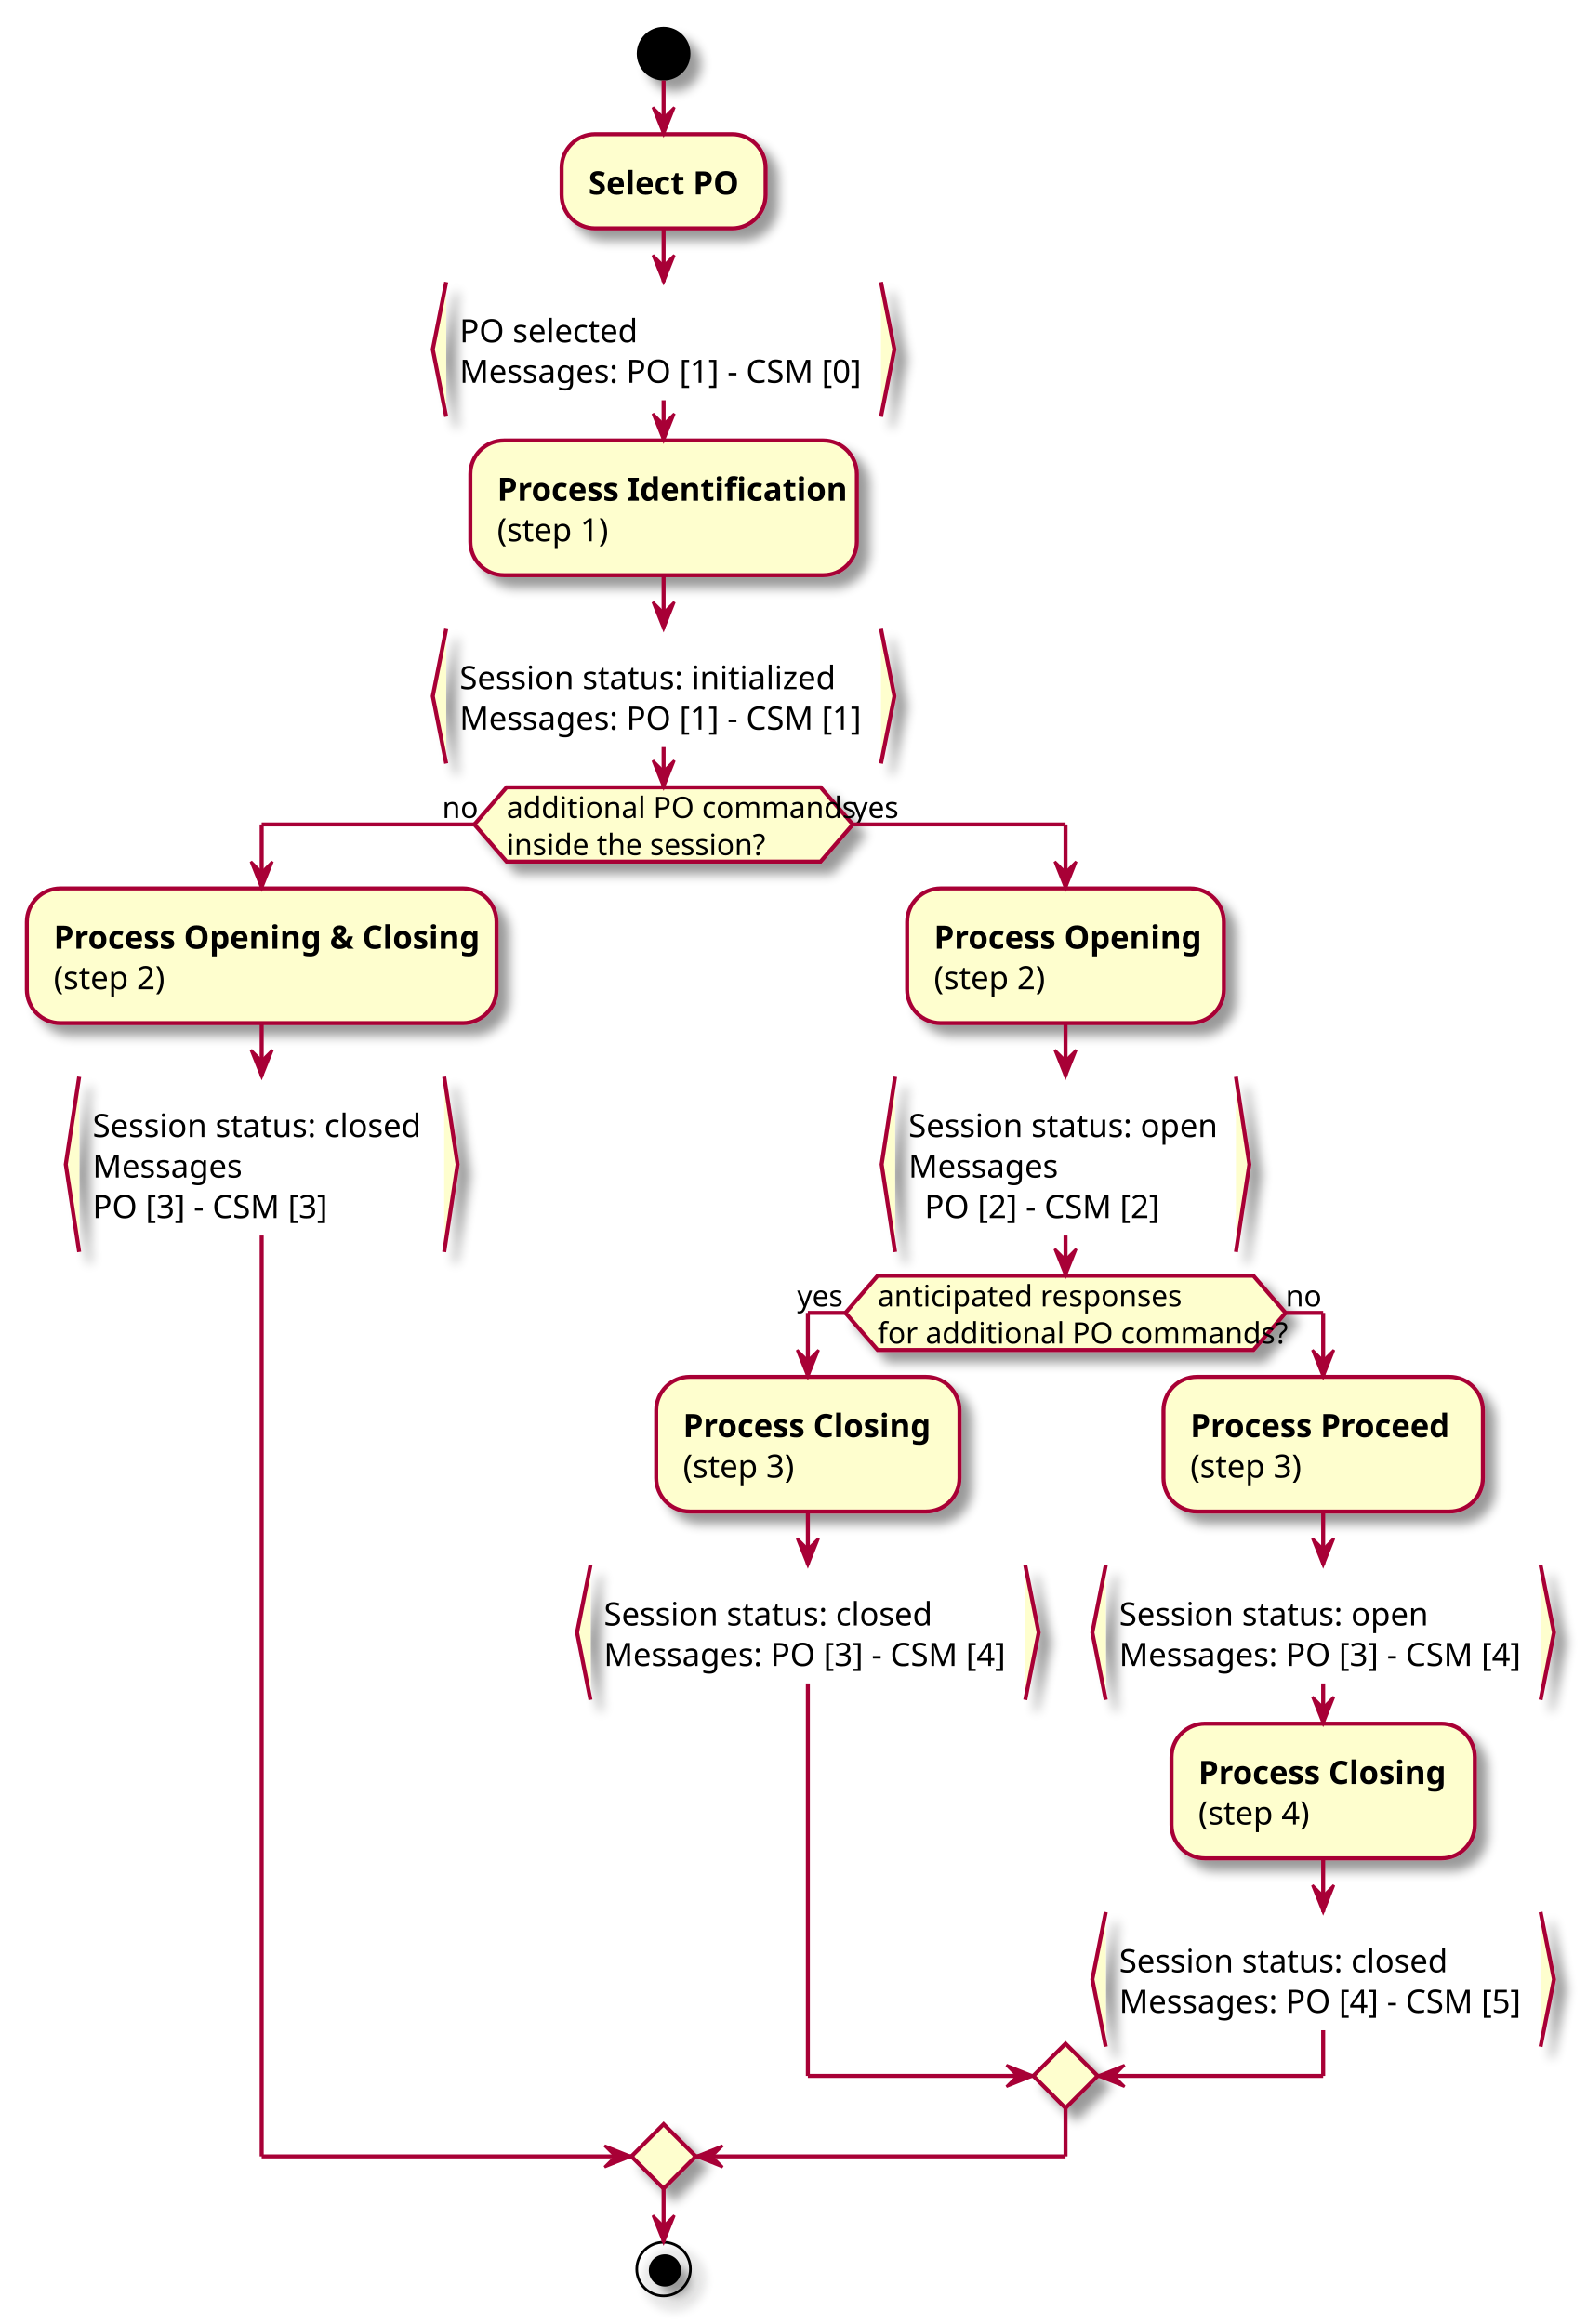
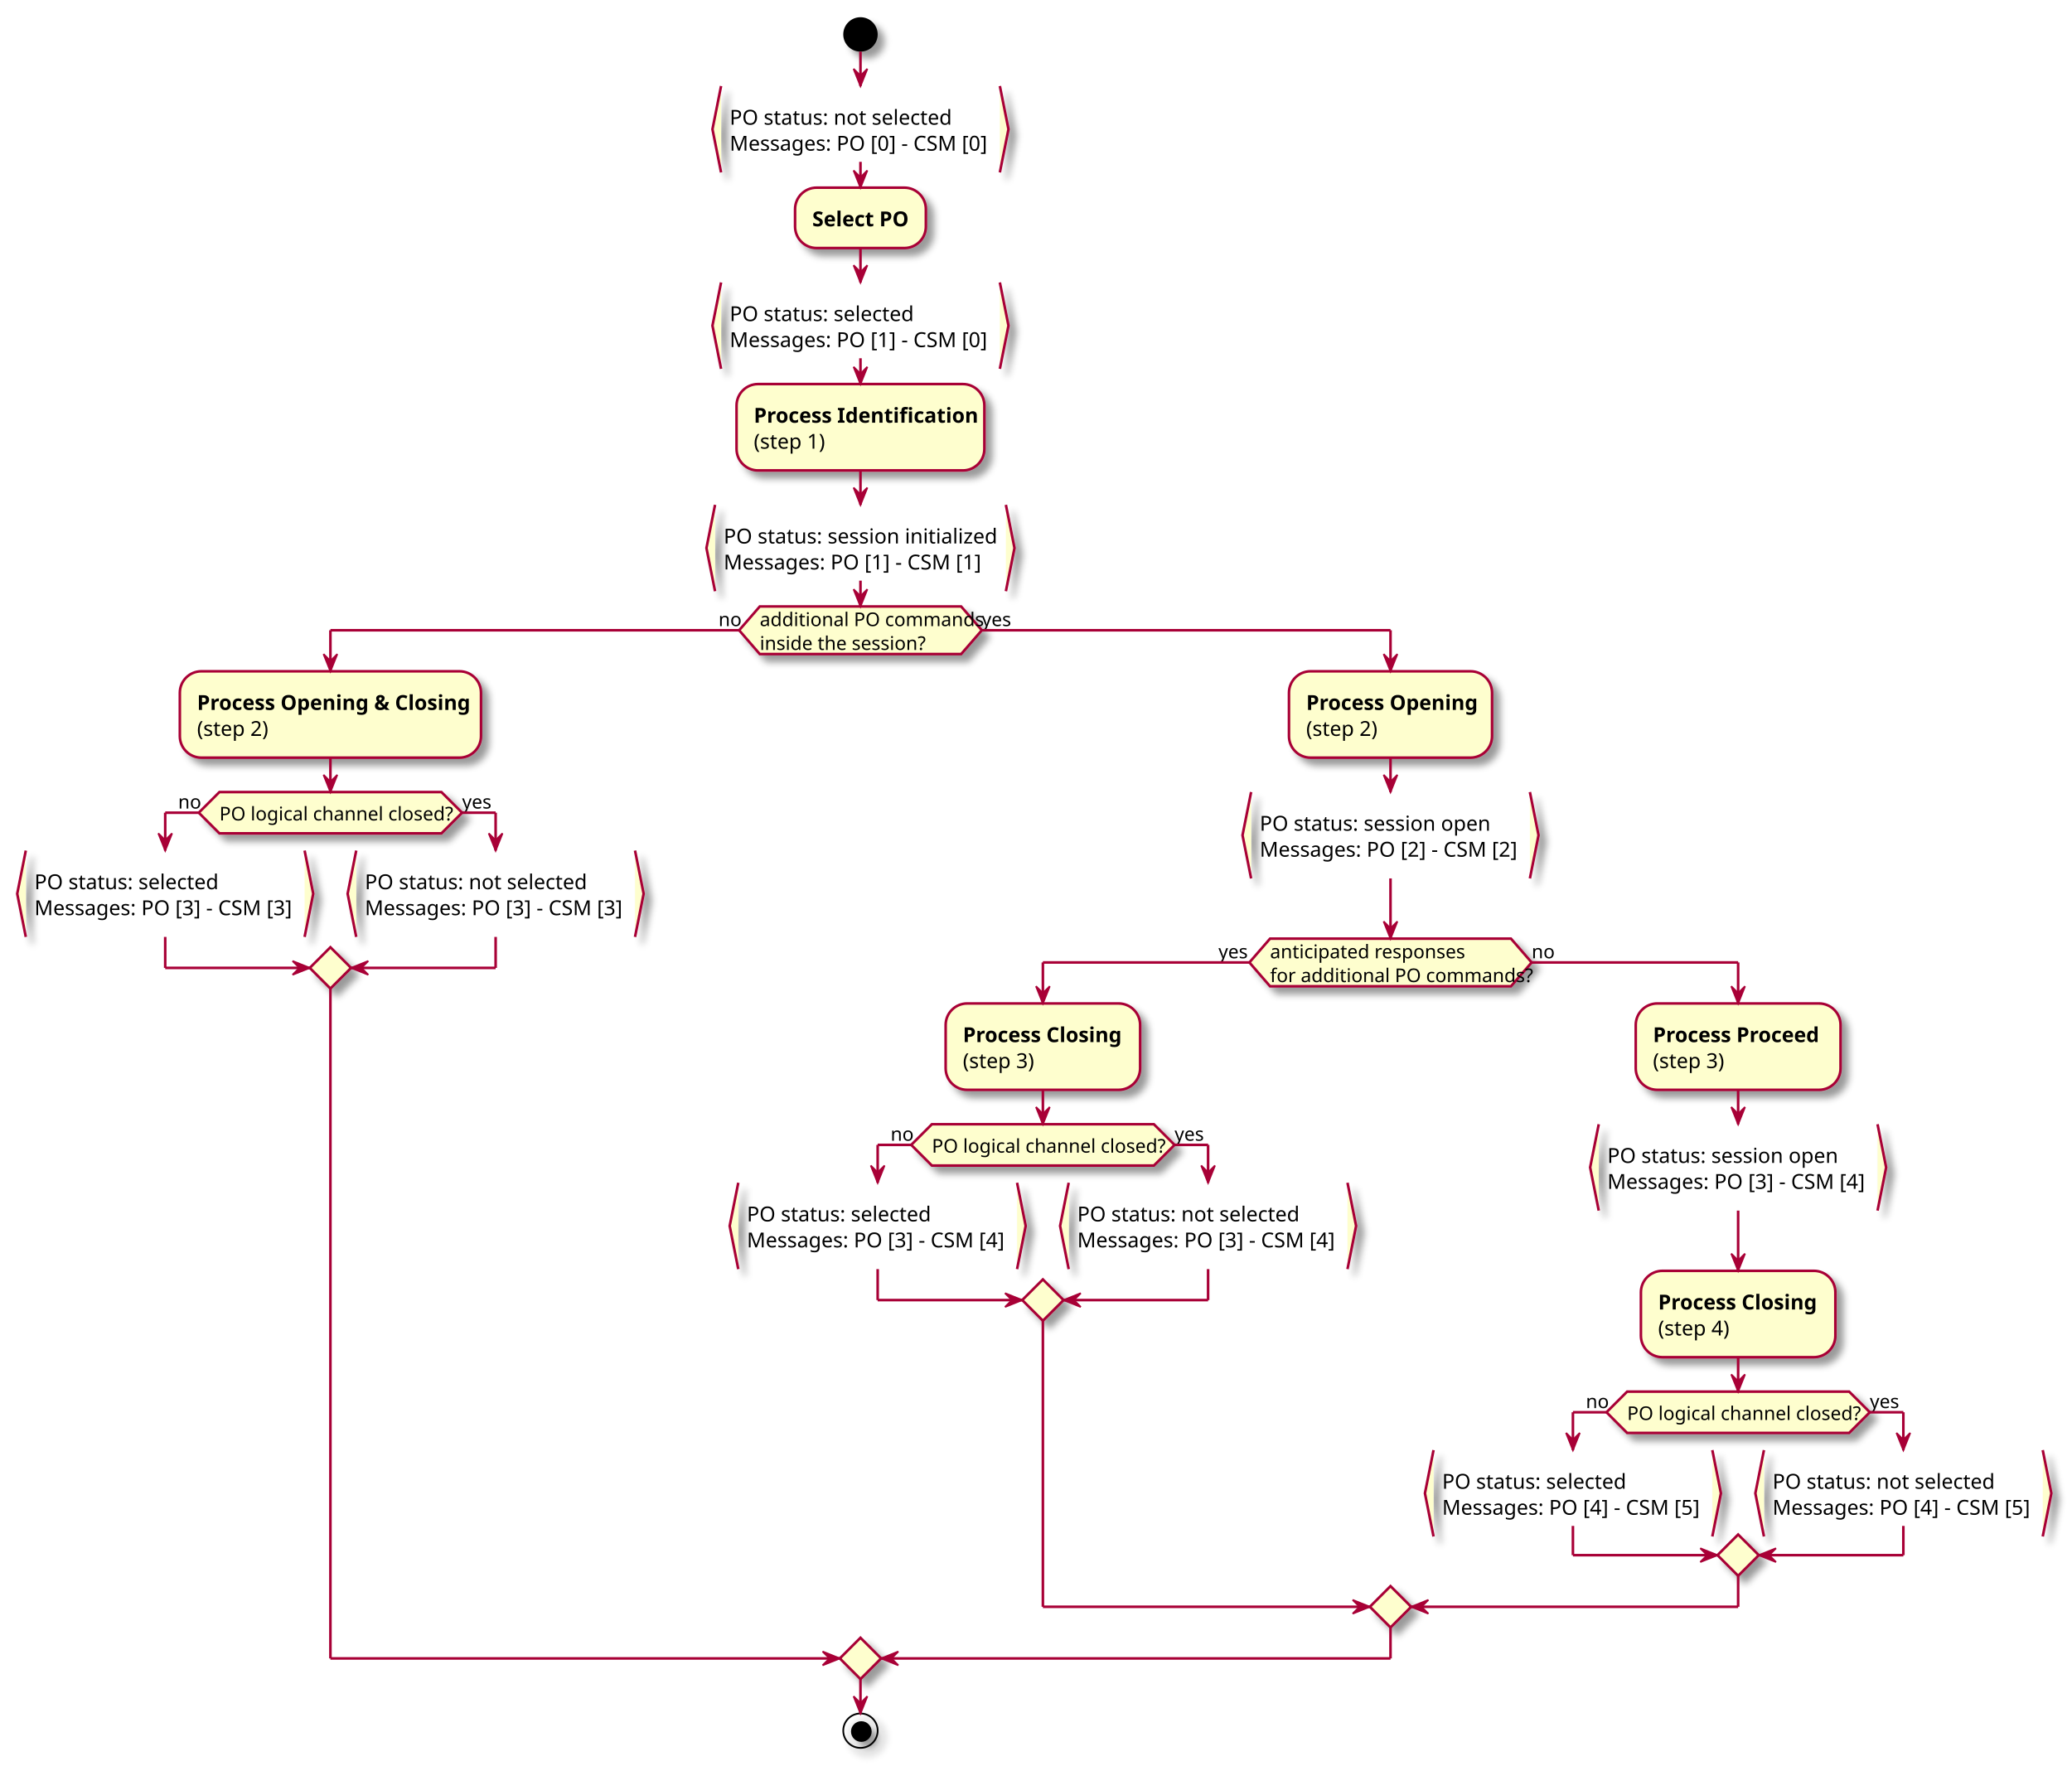
- <svg xmlns="http://www.w3.org/2000/svg" contentScriptType="application/ecmascript" contentStyleType="text/css" height="866px" preserveAspectRatio="none" style="width:591px;height:866px;" version="1.1" viewBox="0 0 591 866" width="591px" zoomAndPan="magnify">
+ <svg xmlns="http://www.w3.org/2000/svg" contentScriptType="application/ecmascript" contentStyleType="text/css" height="1026px" preserveAspectRatio="none" style="width:1204px;height:1026px;" version="1.1" viewBox="0 0 1204 1026" width="1204px" zoomAndPan="magnify">
  <defs>
-     <filter height="300%" id="f1xjqisi0vl0iz" width="300%" x="-1" y="-1">
+     <filter height="300%" id="f1jxmr0sectbdk" width="300%" x="-1" y="-1">
      <feGaussianBlur result="blurOut" stdDeviation="2.0" />
      <feColorMatrix in="blurOut" result="blurOut2" type="matrix" values="0 0 0 0 0 0 0 0 0 0 0 0 0 0 0 0 0 0 .4 0" />
      <feOffset dx="4.0" dy="4.0" in="blurOut2" result="blurOut3" />
      <feBlend in="SourceGraphic" in2="blurOut3" mode="normal" />
    </filter>
  </defs>
  <g>
-     <ellipse cx="247.25" cy="20" fill="#000000" filter="url(#f1xjqisi0vl0iz)" rx="10" ry="10" style="stroke: none; stroke-width: 1.0;" />
-     <rect fill="#FEFECE" filter="url(#f1xjqisi0vl0iz)" height="35.094" rx="12.5" ry="12.5" style="stroke: #A80036; stroke-width: 1.5;" width="76" x="209.25" y="50" />
-     <text fill="#000000" font-family="sans-serif" font-size="12" font-weight="bold" lengthAdjust="spacingAndGlyphs" textLength="56" x="219.25" y="72.457">Select PO</text>
-     <path d="M166.25,105.094 L161.25,130.188 L166.25,155.281 M328.25,105.094 L333.25,130.188 L328.25,155.281 " fill="#FEFECE" filter="url(#f1xjqisi0vl0iz)" style="stroke: #A80036; stroke-width: 1.5;" />
-     <text fill="#000000" font-family="sans-serif" font-size="12" lengthAdjust="spacingAndGlyphs" textLength="67" x="171.25" y="127.551">PO selected</text>
-     <text fill="#000000" font-family="sans-serif" font-size="12" lengthAdjust="spacingAndGlyphs" textLength="149" x="171.25" y="142.644">Messages: PO [1] - CSM [0]</text>
-     <rect fill="#FEFECE" filter="url(#f1xjqisi0vl0iz)" height="50.188" rx="12.5" ry="12.5" style="stroke: #A80036; stroke-width: 1.5;" width="144" x="175.25" y="164.144" />
-     <text fill="#000000" font-family="sans-serif" font-size="12" font-weight="bold" lengthAdjust="spacingAndGlyphs" textLength="124" x="185.25" y="186.602">Process Identification</text>
-     <text fill="#000000" font-family="sans-serif" font-size="12" lengthAdjust="spacingAndGlyphs" textLength="42" x="185.25" y="201.695">(step 1)</text>
-     <path d="M166.25,234.332 L161.25,259.426 L166.25,284.519 M328.25,234.332 L333.25,259.426 L328.25,284.519 " fill="#FEFECE" filter="url(#f1xjqisi0vl0iz)" style="stroke: #A80036; stroke-width: 1.5;" />
-     <text fill="#000000" font-family="sans-serif" font-size="12" lengthAdjust="spacingAndGlyphs" textLength="140" x="171.25" y="256.789">Session status: initialized</text>
-     <text fill="#000000" font-family="sans-serif" font-size="12" lengthAdjust="spacingAndGlyphs" textLength="149" x="171.25" y="271.883">Messages: PO [1] - CSM [1]</text>
-     <polygon fill="#FEFECE" filter="url(#f1xjqisi0vl0iz)" points="188.75,293.383,305.75,293.383,317.75,307.219,305.75,321.055,188.75,321.055,176.75,307.219,188.75,293.383" style="stroke: #A80036; stroke-width: 1.5;" />
-     <text fill="#000000" font-family="sans-serif" font-size="11" lengthAdjust="spacingAndGlyphs" textLength="117" x="188.75" y="304.802">additional PO commands</text>
-     <text fill="#000000" font-family="sans-serif" font-size="11" lengthAdjust="spacingAndGlyphs" textLength="93" x="188.75" y="318.638">inside the session?</text>
-     <text fill="#000000" font-family="sans-serif" font-size="11" lengthAdjust="spacingAndGlyphs" textLength="12" x="164.75" y="304.802">no</text>
-     <text fill="#000000" font-family="sans-serif" font-size="11" lengthAdjust="spacingAndGlyphs" textLength="18" x="317.75" y="304.802">yes</text>
-     <rect fill="#FEFECE" filter="url(#f1xjqisi0vl0iz)" height="50.188" rx="12.5" ry="12.5" style="stroke: #A80036; stroke-width: 1.5;" width="175" x="10" y="331.055" />
-     <text fill="#000000" font-family="sans-serif" font-size="12" font-weight="bold" lengthAdjust="spacingAndGlyphs" textLength="155" x="20" y="353.512">Process Opening &amp; Closing</text>
-     <text fill="#000000" font-family="sans-serif" font-size="12" lengthAdjust="spacingAndGlyphs" textLength="42" x="20" y="368.606">(step 2)</text>
-     <path d="M29.5,401.242 L24.5,433.883 L29.5,466.523 M165.5,401.242 L170.5,433.883 L165.5,466.523 " fill="#FEFECE" filter="url(#f1xjqisi0vl0iz)" style="stroke: #A80036; stroke-width: 1.5;" />
-     <text fill="#000000" font-family="sans-serif" font-size="12" lengthAdjust="spacingAndGlyphs" textLength="126" x="34.5" y="423.699">Session status: closed</text>
-     <text fill="#000000" font-family="sans-serif" font-size="12" lengthAdjust="spacingAndGlyphs" textLength="58" x="34.5" y="438.793">Messages</text>
-     <text fill="#000000" font-family="sans-serif" font-size="12" lengthAdjust="spacingAndGlyphs" textLength="85" x="34.5" y="453.887">PO [3] - CSM [3]</text>
-     <rect fill="#FEFECE" filter="url(#f1xjqisi0vl0iz)" height="50.188" rx="12.5" ry="12.5" style="stroke: #A80036; stroke-width: 1.5;" width="118" x="338" y="331.055" />
-     <text fill="#000000" font-family="sans-serif" font-size="12" font-weight="bold" lengthAdjust="spacingAndGlyphs" textLength="98" x="348" y="353.512">Process Opening</text>
-     <text fill="#000000" font-family="sans-serif" font-size="12" lengthAdjust="spacingAndGlyphs" textLength="42" x="348" y="368.606">(step 2)</text>
-     <path d="M333.5,401.242 L328.5,433.883 L333.5,466.523 M460.5,401.242 L465.5,433.883 L460.5,466.523 " fill="#FEFECE" filter="url(#f1xjqisi0vl0iz)" style="stroke: #A80036; stroke-width: 1.5;" />
-     <text fill="#000000" font-family="sans-serif" font-size="12" lengthAdjust="spacingAndGlyphs" textLength="117" x="338.5" y="423.699">Session status: open</text>
-     <text fill="#000000" font-family="sans-serif" font-size="12" lengthAdjust="spacingAndGlyphs" textLength="58" x="338.5" y="438.793">Messages</text>
-     <text fill="#000000" font-family="sans-serif" font-size="12" lengthAdjust="spacingAndGlyphs" textLength="85" x="344.5" y="453.887">PO [2] - CSM [2]</text>
-     <polygon fill="#FEFECE" filter="url(#f1xjqisi0vl0iz)" points="327,475.387,467,475.387,479,489.223,467,503.059,327,503.059,315,489.223,327,475.387" style="stroke: #A80036; stroke-width: 1.5;" />
-     <text fill="#000000" font-family="sans-serif" font-size="11" lengthAdjust="spacingAndGlyphs" textLength="107" x="327" y="486.806">anticipated responses</text>
-     <text fill="#000000" font-family="sans-serif" font-size="11" lengthAdjust="spacingAndGlyphs" textLength="140" x="327" y="500.642">for additional PO commands?</text>
-     <text fill="#000000" font-family="sans-serif" font-size="11" lengthAdjust="spacingAndGlyphs" textLength="18" x="297" y="486.806">yes</text>
-     <text fill="#000000" font-family="sans-serif" font-size="11" lengthAdjust="spacingAndGlyphs" textLength="12" x="479" y="486.806">no</text>
-     <rect fill="#FEFECE" filter="url(#f1xjqisi0vl0iz)" height="50.188" rx="12.5" ry="12.5" style="stroke: #A80036; stroke-width: 1.5;" width="113" x="244.5" y="513.059" />
-     <text fill="#000000" font-family="sans-serif" font-size="12" font-weight="bold" lengthAdjust="spacingAndGlyphs" textLength="93" x="254.5" y="535.516">Process Closing</text>
-     <text fill="#000000" font-family="sans-serif" font-size="12" lengthAdjust="spacingAndGlyphs" textLength="42" x="254.5" y="550.609">(step 3)</text>
-     <path d="M220,583.246 L215,608.34 L220,633.434 M382,583.246 L387,608.34 L382,633.434 " fill="#FEFECE" filter="url(#f1xjqisi0vl0iz)" style="stroke: #A80036; stroke-width: 1.5;" />
-     <text fill="#000000" font-family="sans-serif" font-size="12" lengthAdjust="spacingAndGlyphs" textLength="126" x="225" y="605.703">Session status: closed</text>
-     <text fill="#000000" font-family="sans-serif" font-size="12" lengthAdjust="spacingAndGlyphs" textLength="149" x="225" y="620.797">Messages: PO [3] - CSM [4]</text>
-     <rect fill="#FEFECE" filter="url(#f1xjqisi0vl0iz)" height="50.188" rx="12.5" ry="12.5" style="stroke: #A80036; stroke-width: 1.5;" width="119" x="433.5" y="513.059" />
-     <text fill="#000000" font-family="sans-serif" font-size="12" font-weight="bold" lengthAdjust="spacingAndGlyphs" textLength="99" x="443.5" y="535.516">Process Proceed</text>
-     <text fill="#000000" font-family="sans-serif" font-size="12" lengthAdjust="spacingAndGlyphs" textLength="42" x="443.5" y="550.609">(step 3)</text>
-     <path d="M412,583.246 L407,608.34 L412,633.434 M574,583.246 L579,608.34 L574,633.434 " fill="#FEFECE" filter="url(#f1xjqisi0vl0iz)" style="stroke: #A80036; stroke-width: 1.5;" />
-     <text fill="#000000" font-family="sans-serif" font-size="12" lengthAdjust="spacingAndGlyphs" textLength="117" x="417" y="605.703">Session status: open</text>
-     <text fill="#000000" font-family="sans-serif" font-size="12" lengthAdjust="spacingAndGlyphs" textLength="149" x="417" y="620.797">Messages: PO [3] - CSM [4]</text>
-     <rect fill="#FEFECE" filter="url(#f1xjqisi0vl0iz)" height="50.188" rx="12.5" ry="12.5" style="stroke: #A80036; stroke-width: 1.5;" width="113" x="436.5" y="642.297" />
-     <text fill="#000000" font-family="sans-serif" font-size="12" font-weight="bold" lengthAdjust="spacingAndGlyphs" textLength="93" x="446.5" y="664.754">Process Closing</text>
-     <text fill="#000000" font-family="sans-serif" font-size="12" lengthAdjust="spacingAndGlyphs" textLength="42" x="446.5" y="679.848">(step 4)</text>
-     <path d="M412,712.484 L407,737.578 L412,762.672 M574,712.484 L579,737.578 L574,762.672 " fill="#FEFECE" filter="url(#f1xjqisi0vl0iz)" style="stroke: #A80036; stroke-width: 1.5;" />
-     <text fill="#000000" font-family="sans-serif" font-size="12" lengthAdjust="spacingAndGlyphs" textLength="126" x="417" y="734.941">Session status: closed</text>
-     <text fill="#000000" font-family="sans-serif" font-size="12" lengthAdjust="spacingAndGlyphs" textLength="149" x="417" y="750.035">Messages: PO [4] - CSM [5]</text>
-     <polygon fill="#FEFECE" filter="url(#f1xjqisi0vl0iz)" points="397,761.535,409,773.535,397,785.535,385,773.535,397,761.535" style="stroke: #A80036; stroke-width: 1.5;" />
-     <polygon fill="#FEFECE" filter="url(#f1xjqisi0vl0iz)" points="247.25,791.535,259.25,803.535,247.25,815.535,235.25,803.535,247.25,791.535" style="stroke: #A80036; stroke-width: 1.5;" />
-     <ellipse cx="247.25" cy="845.535" fill="none" filter="url(#f1xjqisi0vl0iz)" rx="10" ry="10" style="stroke: #000000; stroke-width: 1.0;" />
-     <ellipse cx="247.75" cy="846.035" fill="#000000" filter="url(#f1xjqisi0vl0iz)" rx="6" ry="6" style="stroke: none; stroke-width: 1.0;" />
-     <line style="stroke: #A80036; stroke-width: 1.5;" x1="247.25" x2="247.25" y1="30" y2="50" />
-     <polygon fill="#A80036" points="243.25,40,247.25,50,251.25,40,247.25,44" style="stroke: #A80036; stroke-width: 1.0;" />
-     <line style="stroke: #A80036; stroke-width: 1.5;" x1="247.25" x2="247.25" y1="85.094" y2="105.094" />
-     <polygon fill="#A80036" points="243.25,95.094,247.25,105.094,251.25,95.094,247.25,99.094" style="stroke: #A80036; stroke-width: 1.0;" />
-     <line style="stroke: #A80036; stroke-width: 1.5;" x1="247.25" x2="247.25" y1="149.144" y2="164.144" />
-     <polygon fill="#A80036" points="243.25,154.144,247.25,164.144,251.25,154.144,247.25,158.144" style="stroke: #A80036; stroke-width: 1.0;" />
-     <line style="stroke: #A80036; stroke-width: 1.5;" x1="247.25" x2="247.25" y1="214.332" y2="234.332" />
-     <polygon fill="#A80036" points="243.25,224.332,247.25,234.332,251.25,224.332,247.25,228.332" style="stroke: #A80036; stroke-width: 1.0;" />
-     <line style="stroke: #A80036; stroke-width: 1.5;" x1="97.5" x2="97.5" y1="381.242" y2="401.242" />
-     <polygon fill="#A80036" points="93.5,391.242,97.5,401.242,101.5,391.242,97.5,395.242" style="stroke: #A80036; stroke-width: 1.0;" />
-     <line style="stroke: #A80036; stroke-width: 1.5;" x1="397" x2="397" y1="381.242" y2="401.242" />
-     <polygon fill="#A80036" points="393,391.242,397,401.242,401,391.242,397,395.242" style="stroke: #A80036; stroke-width: 1.0;" />
-     <line style="stroke: #A80036; stroke-width: 1.5;" x1="301" x2="301" y1="563.246" y2="583.246" />
-     <polygon fill="#A80036" points="297,573.246,301,583.246,305,573.246,301,577.246" style="stroke: #A80036; stroke-width: 1.0;" />
-     <line style="stroke: #A80036; stroke-width: 1.5;" x1="493" x2="493" y1="563.246" y2="583.246" />
-     <polygon fill="#A80036" points="489,573.246,493,583.246,497,573.246,493,577.246" style="stroke: #A80036; stroke-width: 1.0;" />
-     <line style="stroke: #A80036; stroke-width: 1.5;" x1="493" x2="493" y1="627.297" y2="642.297" />
-     <polygon fill="#A80036" points="489,632.297,493,642.297,497,632.297,493,636.297" style="stroke: #A80036; stroke-width: 1.0;" />
-     <line style="stroke: #A80036; stroke-width: 1.5;" x1="493" x2="493" y1="692.484" y2="712.484" />
-     <polygon fill="#A80036" points="489,702.484,493,712.484,497,702.484,493,706.484" style="stroke: #A80036; stroke-width: 1.0;" />
-     <line style="stroke: #A80036; stroke-width: 1.5;" x1="315" x2="301" y1="489.223" y2="489.223" />
-     <line style="stroke: #A80036; stroke-width: 1.5;" x1="301" x2="301" y1="489.223" y2="513.059" />
-     <polygon fill="#A80036" points="297,503.059,301,513.059,305,503.059,301,507.059" style="stroke: #A80036; stroke-width: 1.0;" />
-     <line style="stroke: #A80036; stroke-width: 1.5;" x1="479" x2="493" y1="489.223" y2="489.223" />
-     <line style="stroke: #A80036; stroke-width: 1.5;" x1="493" x2="493" y1="489.223" y2="513.059" />
-     <polygon fill="#A80036" points="489,503.059,493,513.059,497,503.059,493,507.059" style="stroke: #A80036; stroke-width: 1.0;" />
-     <line style="stroke: #A80036; stroke-width: 1.5;" x1="301" x2="301" y1="627.297" y2="773.535" />
-     <line style="stroke: #A80036; stroke-width: 1.5;" x1="301" x2="385" y1="773.535" y2="773.535" />
-     <polygon fill="#A80036" points="375,769.535,385,773.535,375,777.535,379,773.535" style="stroke: #A80036; stroke-width: 1.0;" />
-     <line style="stroke: #A80036; stroke-width: 1.5;" x1="493" x2="493" y1="756.535" y2="773.535" />
-     <line style="stroke: #A80036; stroke-width: 1.5;" x1="493" x2="409" y1="773.535" y2="773.535" />
-     <polygon fill="#A80036" points="419,769.535,409,773.535,419,777.535,415,773.535" style="stroke: #A80036; stroke-width: 1.0;" />
-     <line style="stroke: #A80036; stroke-width: 1.5;" x1="397" x2="397" y1="460.387" y2="475.387" />
-     <polygon fill="#A80036" points="393,465.387,397,475.387,401,465.387,397,469.387" style="stroke: #A80036; stroke-width: 1.0;" />
-     <line style="stroke: #A80036; stroke-width: 1.5;" x1="176.75" x2="97.5" y1="307.219" y2="307.219" />
-     <line style="stroke: #A80036; stroke-width: 1.5;" x1="97.5" x2="97.5" y1="307.219" y2="331.055" />
-     <polygon fill="#A80036" points="93.5,321.055,97.5,331.055,101.5,321.055,97.5,325.055" style="stroke: #A80036; stroke-width: 1.0;" />
-     <line style="stroke: #A80036; stroke-width: 1.5;" x1="317.75" x2="397" y1="307.219" y2="307.219" />
-     <line style="stroke: #A80036; stroke-width: 1.5;" x1="397" x2="397" y1="307.219" y2="331.055" />
-     <polygon fill="#A80036" points="393,321.055,397,331.055,401,321.055,397,325.055" style="stroke: #A80036; stroke-width: 1.0;" />
-     <line style="stroke: #A80036; stroke-width: 1.5;" x1="97.5" x2="97.5" y1="460.387" y2="803.535" />
-     <line style="stroke: #A80036; stroke-width: 1.5;" x1="97.5" x2="235.25" y1="803.535" y2="803.535" />
-     <polygon fill="#A80036" points="225.25,799.535,235.25,803.535,225.25,807.535,229.25,803.535" style="stroke: #A80036; stroke-width: 1.0;" />
-     <line style="stroke: #A80036; stroke-width: 1.5;" x1="397" x2="397" y1="785.535" y2="803.535" />
-     <line style="stroke: #A80036; stroke-width: 1.5;" x1="397" x2="259.25" y1="803.535" y2="803.535" />
-     <polygon fill="#A80036" points="269.25,799.535,259.25,803.535,269.25,807.535,265.25,803.535" style="stroke: #A80036; stroke-width: 1.0;" />
-     <line style="stroke: #A80036; stroke-width: 1.5;" x1="247.25" x2="247.25" y1="278.383" y2="293.383" />
-     <polygon fill="#A80036" points="243.25,283.383,247.25,293.383,251.25,283.383,247.25,287.383" style="stroke: #A80036; stroke-width: 1.0;" />
-     <line style="stroke: #A80036; stroke-width: 1.5;" x1="247.25" x2="247.25" y1="815.535" y2="835.535" />
-     <polygon fill="#A80036" points="243.25,825.535,247.25,835.535,251.25,825.535,247.25,829.535" style="stroke: #A80036; stroke-width: 1.0;" />
+     <ellipse cx="500" cy="20" fill="#000000" filter="url(#f1jxmr0sectbdk)" rx="10" ry="10" style="stroke: none; stroke-width: 1.0;" />
+     <path d="M419,50 L414,75.094 L419,100.188 M581,50 L586,75.094 L581,100.188 " fill="#FEFECE" filter="url(#f1jxmr0sectbdk)" style="stroke: #A80036; stroke-width: 1.5;" />
+     <text fill="#000000" font-family="sans-serif" font-size="12" lengthAdjust="spacingAndGlyphs" textLength="127" x="424" y="72.457">PO status: not selected</text>
+     <text fill="#000000" font-family="sans-serif" font-size="12" lengthAdjust="spacingAndGlyphs" textLength="149" x="424" y="87.551">Messages: PO [0] - CSM [0]</text>
+     <rect fill="#FEFECE" filter="url(#f1jxmr0sectbdk)" height="35.094" rx="12.5" ry="12.5" style="stroke: #A80036; stroke-width: 1.5;" width="76" x="462" y="109.051" />
+     <text fill="#000000" font-family="sans-serif" font-size="12" font-weight="bold" lengthAdjust="spacingAndGlyphs" textLength="56" x="472" y="131.508">Select PO</text>
+     <path d="M419,164.144 L414,189.238 L419,214.332 M581,164.144 L586,189.238 L581,214.332 " fill="#FEFECE" filter="url(#f1jxmr0sectbdk)" style="stroke: #A80036; stroke-width: 1.5;" />
+     <text fill="#000000" font-family="sans-serif" font-size="12" lengthAdjust="spacingAndGlyphs" textLength="107" x="424" y="186.602">PO status: selected</text>
+     <text fill="#000000" font-family="sans-serif" font-size="12" lengthAdjust="spacingAndGlyphs" textLength="149" x="424" y="201.695">Messages: PO [1] - CSM [0]</text>
+     <rect fill="#FEFECE" filter="url(#f1jxmr0sectbdk)" height="50.188" rx="12.5" ry="12.5" style="stroke: #A80036; stroke-width: 1.5;" width="144" x="428" y="223.195" />
+     <text fill="#000000" font-family="sans-serif" font-size="12" font-weight="bold" lengthAdjust="spacingAndGlyphs" textLength="124" x="438" y="245.652">Process Identification</text>
+     <text fill="#000000" font-family="sans-serif" font-size="12" lengthAdjust="spacingAndGlyphs" textLength="42" x="438" y="260.746">(step 1)</text>
+     <path d="M415.5,293.383 L410.5,318.477 L415.5,343.57 M584.5,293.383 L589.5,318.477 L584.5,343.57 " fill="#FEFECE" filter="url(#f1jxmr0sectbdk)" style="stroke: #A80036; stroke-width: 1.5;" />
+     <text fill="#000000" font-family="sans-serif" font-size="12" lengthAdjust="spacingAndGlyphs" textLength="159" x="420.5" y="315.84">PO status: session initialized</text>
+     <text fill="#000000" font-family="sans-serif" font-size="12" lengthAdjust="spacingAndGlyphs" textLength="149" x="420.5" y="330.934">Messages: PO [1] - CSM [1]</text>
+     <polygon fill="#FEFECE" filter="url(#f1jxmr0sectbdk)" points="441.5,352.434,558.5,352.434,570.5,366.269,558.5,380.106,441.5,380.106,429.5,366.269,441.5,352.434" style="stroke: #A80036; stroke-width: 1.5;" />
+     <text fill="#000000" font-family="sans-serif" font-size="11" lengthAdjust="spacingAndGlyphs" textLength="117" x="441.5" y="363.853">additional PO commands</text>
+     <text fill="#000000" font-family="sans-serif" font-size="11" lengthAdjust="spacingAndGlyphs" textLength="93" x="441.5" y="377.688">inside the session?</text>
+     <text fill="#000000" font-family="sans-serif" font-size="11" lengthAdjust="spacingAndGlyphs" textLength="12" x="417.5" y="363.853">no</text>
+     <text fill="#000000" font-family="sans-serif" font-size="11" lengthAdjust="spacingAndGlyphs" textLength="18" x="570.5" y="363.853">yes</text>
+     <rect fill="#FEFECE" filter="url(#f1jxmr0sectbdk)" height="50.188" rx="12.5" ry="12.5" style="stroke: #A80036; stroke-width: 1.5;" width="175" x="104.5" y="390.106" />
+     <text fill="#000000" font-family="sans-serif" font-size="12" font-weight="bold" lengthAdjust="spacingAndGlyphs" textLength="155" x="114.5" y="412.562">Process Opening &amp; Closing</text>
+     <text fill="#000000" font-family="sans-serif" font-size="12" lengthAdjust="spacingAndGlyphs" textLength="42" x="114.5" y="427.656">(step 2)</text>
+     <polygon fill="#FEFECE" filter="url(#f1jxmr0sectbdk)" points="127.5,460.293,256.5,460.293,268.5,472.293,256.5,484.293,127.5,484.293,115.5,472.293,127.5,460.293" style="stroke: #A80036; stroke-width: 1.5;" />
+     <text fill="#000000" font-family="sans-serif" font-size="11" lengthAdjust="spacingAndGlyphs" textLength="129" x="127.5" y="476.794">PO logical channel closed?</text>
+     <text fill="#000000" font-family="sans-serif" font-size="11" lengthAdjust="spacingAndGlyphs" textLength="12" x="103.5" y="469.876">no</text>
+     <text fill="#000000" font-family="sans-serif" font-size="11" lengthAdjust="spacingAndGlyphs" textLength="18" x="268.5" y="469.876">yes</text>
+     <path d="M15,494.293 L10,519.387 L15,544.481 M177,494.293 L182,519.387 L177,544.481 " fill="#FEFECE" filter="url(#f1jxmr0sectbdk)" style="stroke: #A80036; stroke-width: 1.5;" />
+     <text fill="#000000" font-family="sans-serif" font-size="12" lengthAdjust="spacingAndGlyphs" textLength="107" x="20" y="516.75">PO status: selected</text>
+     <text fill="#000000" font-family="sans-serif" font-size="12" lengthAdjust="spacingAndGlyphs" textLength="149" x="20" y="531.844">Messages: PO [3] - CSM [3]</text>
+     <path d="M207,494.293 L202,519.387 L207,544.481 M369,494.293 L374,519.387 L369,544.481 " fill="#FEFECE" filter="url(#f1jxmr0sectbdk)" style="stroke: #A80036; stroke-width: 1.5;" />
+     <text fill="#000000" font-family="sans-serif" font-size="12" lengthAdjust="spacingAndGlyphs" textLength="127" x="212" y="516.75">PO status: not selected</text>
+     <text fill="#000000" font-family="sans-serif" font-size="12" lengthAdjust="spacingAndGlyphs" textLength="149" x="212" y="531.844">Messages: PO [3] - CSM [3]</text>
+     <polygon fill="#FEFECE" filter="url(#f1jxmr0sectbdk)" points="192,550.481,204,562.481,192,574.481,180,562.481,192,550.481" style="stroke: #A80036; stroke-width: 1.5;" />
+     <rect fill="#FEFECE" filter="url(#f1jxmr0sectbdk)" height="50.188" rx="12.5" ry="12.5" style="stroke: #A80036; stroke-width: 1.5;" width="118" x="749" y="390.106" />
+     <text fill="#000000" font-family="sans-serif" font-size="12" font-weight="bold" lengthAdjust="spacingAndGlyphs" textLength="98" x="759" y="412.562">Process Opening</text>
+     <text fill="#000000" font-family="sans-serif" font-size="12" lengthAdjust="spacingAndGlyphs" textLength="42" x="759" y="427.656">(step 2)</text>
+     <path d="M727,460.293 L722,485.387 L727,510.481 M889,460.293 L894,485.387 L889,510.481 " fill="#FEFECE" filter="url(#f1jxmr0sectbdk)" style="stroke: #A80036; stroke-width: 1.5;" />
+     <text fill="#000000" font-family="sans-serif" font-size="12" lengthAdjust="spacingAndGlyphs" textLength="136" x="732" y="482.75">PO status: session open</text>
+     <text fill="#000000" font-family="sans-serif" font-size="12" lengthAdjust="spacingAndGlyphs" textLength="149" x="732" y="497.844">Messages: PO [2] - CSM [2]</text>
+     <polygon fill="#FEFECE" filter="url(#f1jxmr0sectbdk)" points="738,545.481,878,545.481,890,559.316,878,573.152,738,573.152,726,559.316,738,545.481" style="stroke: #A80036; stroke-width: 1.5;" />
+     <text fill="#000000" font-family="sans-serif" font-size="11" lengthAdjust="spacingAndGlyphs" textLength="107" x="738" y="556.899">anticipated responses</text>
+     <text fill="#000000" font-family="sans-serif" font-size="11" lengthAdjust="spacingAndGlyphs" textLength="140" x="738" y="570.735">for additional PO commands?</text>
+     <text fill="#000000" font-family="sans-serif" font-size="11" lengthAdjust="spacingAndGlyphs" textLength="18" x="708" y="556.899">yes</text>
+     <text fill="#000000" font-family="sans-serif" font-size="11" lengthAdjust="spacingAndGlyphs" textLength="12" x="890" y="556.899">no</text>
+     <rect fill="#FEFECE" filter="url(#f1jxmr0sectbdk)" height="50.188" rx="12.5" ry="12.5" style="stroke: #A80036; stroke-width: 1.5;" width="113" x="549.5" y="583.152" />
+     <text fill="#000000" font-family="sans-serif" font-size="12" font-weight="bold" lengthAdjust="spacingAndGlyphs" textLength="93" x="559.5" y="605.609">Process Closing</text>
+     <text fill="#000000" font-family="sans-serif" font-size="12" lengthAdjust="spacingAndGlyphs" textLength="42" x="559.5" y="620.703">(step 3)</text>
+     <polygon fill="#FEFECE" filter="url(#f1jxmr0sectbdk)" points="541.5,653.34,670.5,653.34,682.5,665.34,670.5,677.34,541.5,677.34,529.5,665.34,541.5,653.34" style="stroke: #A80036; stroke-width: 1.5;" />
+     <text fill="#000000" font-family="sans-serif" font-size="11" lengthAdjust="spacingAndGlyphs" textLength="129" x="541.5" y="669.841">PO logical channel closed?</text>
+     <text fill="#000000" font-family="sans-serif" font-size="11" lengthAdjust="spacingAndGlyphs" textLength="12" x="517.5" y="662.923">no</text>
+     <text fill="#000000" font-family="sans-serif" font-size="11" lengthAdjust="spacingAndGlyphs" textLength="18" x="682.5" y="662.923">yes</text>
+     <path d="M429,687.34 L424,712.434 L429,737.527 M591,687.34 L596,712.434 L591,737.527 " fill="#FEFECE" filter="url(#f1jxmr0sectbdk)" style="stroke: #A80036; stroke-width: 1.5;" />
+     <text fill="#000000" font-family="sans-serif" font-size="12" lengthAdjust="spacingAndGlyphs" textLength="107" x="434" y="709.797">PO status: selected</text>
+     <text fill="#000000" font-family="sans-serif" font-size="12" lengthAdjust="spacingAndGlyphs" textLength="149" x="434" y="724.891">Messages: PO [3] - CSM [4]</text>
+     <path d="M621,687.34 L616,712.434 L621,737.527 M783,687.34 L788,712.434 L783,737.527 " fill="#FEFECE" filter="url(#f1jxmr0sectbdk)" style="stroke: #A80036; stroke-width: 1.5;" />
+     <text fill="#000000" font-family="sans-serif" font-size="12" lengthAdjust="spacingAndGlyphs" textLength="127" x="626" y="709.797">PO status: not selected</text>
+     <text fill="#000000" font-family="sans-serif" font-size="12" lengthAdjust="spacingAndGlyphs" textLength="149" x="626" y="724.891">Messages: PO [3] - CSM [4]</text>
+     <polygon fill="#FEFECE" filter="url(#f1jxmr0sectbdk)" points="606,743.527,618,755.527,606,767.527,594,755.527,606,743.527" style="stroke: #A80036; stroke-width: 1.5;" />
+     <rect fill="#FEFECE" filter="url(#f1jxmr0sectbdk)" height="50.188" rx="12.5" ry="12.5" style="stroke: #A80036; stroke-width: 1.5;" width="119" x="950.5" y="583.152" />
+     <text fill="#000000" font-family="sans-serif" font-size="12" font-weight="bold" lengthAdjust="spacingAndGlyphs" textLength="99" x="960.5" y="605.609">Process Proceed</text>
+     <text fill="#000000" font-family="sans-serif" font-size="12" lengthAdjust="spacingAndGlyphs" textLength="42" x="960.5" y="620.703">(step 3)</text>
+     <path d="M929,653.34 L924,678.434 L929,703.527 M1091,653.34 L1096,678.434 L1091,703.527 " fill="#FEFECE" filter="url(#f1jxmr0sectbdk)" style="stroke: #A80036; stroke-width: 1.5;" />
+     <text fill="#000000" font-family="sans-serif" font-size="12" lengthAdjust="spacingAndGlyphs" textLength="136" x="934" y="675.797">PO status: session open</text>
+     <text fill="#000000" font-family="sans-serif" font-size="12" lengthAdjust="spacingAndGlyphs" textLength="149" x="934" y="690.891">Messages: PO [3] - CSM [4]</text>
+     <rect fill="#FEFECE" filter="url(#f1jxmr0sectbdk)" height="50.188" rx="12.5" ry="12.5" style="stroke: #A80036; stroke-width: 1.5;" width="113" x="953.5" y="738.527" />
+     <text fill="#000000" font-family="sans-serif" font-size="12" font-weight="bold" lengthAdjust="spacingAndGlyphs" textLength="93" x="963.5" y="760.984">Process Closing</text>
+     <text fill="#000000" font-family="sans-serif" font-size="12" lengthAdjust="spacingAndGlyphs" textLength="42" x="963.5" y="776.078">(step 4)</text>
+     <polygon fill="#FEFECE" filter="url(#f1jxmr0sectbdk)" points="945.5,808.715,1074.5,808.715,1086.5,820.715,1074.5,832.715,945.5,832.715,933.5,820.715,945.5,808.715" style="stroke: #A80036; stroke-width: 1.5;" />
+     <text fill="#000000" font-family="sans-serif" font-size="11" lengthAdjust="spacingAndGlyphs" textLength="129" x="945.5" y="825.216">PO logical channel closed?</text>
+     <text fill="#000000" font-family="sans-serif" font-size="11" lengthAdjust="spacingAndGlyphs" textLength="12" x="921.5" y="818.298">no</text>
+     <text fill="#000000" font-family="sans-serif" font-size="11" lengthAdjust="spacingAndGlyphs" textLength="18" x="1086.5" y="818.298">yes</text>
+     <path d="M833,842.715 L828,867.809 L833,892.902 M995,842.715 L1000,867.809 L995,892.902 " fill="#FEFECE" filter="url(#f1jxmr0sectbdk)" style="stroke: #A80036; stroke-width: 1.5;" />
+     <text fill="#000000" font-family="sans-serif" font-size="12" lengthAdjust="spacingAndGlyphs" textLength="107" x="838" y="865.172">PO status: selected</text>
+     <text fill="#000000" font-family="sans-serif" font-size="12" lengthAdjust="spacingAndGlyphs" textLength="149" x="838" y="880.266">Messages: PO [4] - CSM [5]</text>
+     <path d="M1025,842.715 L1020,867.809 L1025,892.902 M1187,842.715 L1192,867.809 L1187,892.902 " fill="#FEFECE" filter="url(#f1jxmr0sectbdk)" style="stroke: #A80036; stroke-width: 1.5;" />
+     <text fill="#000000" font-family="sans-serif" font-size="12" lengthAdjust="spacingAndGlyphs" textLength="127" x="1030" y="865.172">PO status: not selected</text>
+     <text fill="#000000" font-family="sans-serif" font-size="12" lengthAdjust="spacingAndGlyphs" textLength="149" x="1030" y="880.266">Messages: PO [4] - CSM [5]</text>
+     <polygon fill="#FEFECE" filter="url(#f1jxmr0sectbdk)" points="1010,891.766,1022,903.766,1010,915.766,998,903.766,1010,891.766" style="stroke: #A80036; stroke-width: 1.5;" />
+     <polygon fill="#FEFECE" filter="url(#f1jxmr0sectbdk)" points="808,921.766,820,933.766,808,945.766,796,933.766,808,921.766" style="stroke: #A80036; stroke-width: 1.5;" />
+     <polygon fill="#FEFECE" filter="url(#f1jxmr0sectbdk)" points="500,951.766,512,963.766,500,975.766,488,963.766,500,951.766" style="stroke: #A80036; stroke-width: 1.5;" />
+     <ellipse cx="500" cy="1005.766" fill="none" filter="url(#f1jxmr0sectbdk)" rx="10" ry="10" style="stroke: #000000; stroke-width: 1.0;" />
+     <ellipse cx="500.5" cy="1006.266" fill="#000000" filter="url(#f1jxmr0sectbdk)" rx="6" ry="6" style="stroke: none; stroke-width: 1.0;" />
+     <line style="stroke: #A80036; stroke-width: 1.5;" x1="500" x2="500" y1="30" y2="50" />
+     <polygon fill="#A80036" points="496,40,500,50,504,40,500,44" style="stroke: #A80036; stroke-width: 1.0;" />
+     <line style="stroke: #A80036; stroke-width: 1.5;" x1="500" x2="500" y1="94.051" y2="109.051" />
+     <polygon fill="#A80036" points="496,99.051,500,109.051,504,99.051,500,103.051" style="stroke: #A80036; stroke-width: 1.0;" />
+     <line style="stroke: #A80036; stroke-width: 1.5;" x1="500" x2="500" y1="144.144" y2="164.144" />
+     <polygon fill="#A80036" points="496,154.144,500,164.144,504,154.144,500,158.144" style="stroke: #A80036; stroke-width: 1.0;" />
+     <line style="stroke: #A80036; stroke-width: 1.5;" x1="500" x2="500" y1="208.195" y2="223.195" />
+     <polygon fill="#A80036" points="496,213.195,500,223.195,504,213.195,500,217.195" style="stroke: #A80036; stroke-width: 1.0;" />
+     <line style="stroke: #A80036; stroke-width: 1.5;" x1="500" x2="500" y1="273.383" y2="293.383" />
+     <polygon fill="#A80036" points="496,283.383,500,293.383,504,283.383,500,287.383" style="stroke: #A80036; stroke-width: 1.0;" />
+     <line style="stroke: #A80036; stroke-width: 1.5;" x1="115.5" x2="96" y1="472.293" y2="472.293" />
+     <line style="stroke: #A80036; stroke-width: 1.5;" x1="96" x2="96" y1="472.293" y2="494.293" />
+     <polygon fill="#A80036" points="92,484.293,96,494.293,100,484.293,96,488.293" style="stroke: #A80036; stroke-width: 1.0;" />
+     <line style="stroke: #A80036; stroke-width: 1.5;" x1="268.5" x2="288" y1="472.293" y2="472.293" />
+     <line style="stroke: #A80036; stroke-width: 1.5;" x1="288" x2="288" y1="472.293" y2="494.293" />
+     <polygon fill="#A80036" points="284,484.293,288,494.293,292,484.293,288,488.293" style="stroke: #A80036; stroke-width: 1.0;" />
+     <line style="stroke: #A80036; stroke-width: 1.5;" x1="96" x2="96" y1="544.481" y2="562.481" />
+     <line style="stroke: #A80036; stroke-width: 1.5;" x1="96" x2="180" y1="562.481" y2="562.481" />
+     <polygon fill="#A80036" points="170,558.481,180,562.481,170,566.481,174,562.481" style="stroke: #A80036; stroke-width: 1.0;" />
+     <line style="stroke: #A80036; stroke-width: 1.5;" x1="288" x2="288" y1="544.481" y2="562.481" />
+     <line style="stroke: #A80036; stroke-width: 1.5;" x1="288" x2="204" y1="562.481" y2="562.481" />
+     <polygon fill="#A80036" points="214,558.481,204,562.481,214,566.481,210,562.481" style="stroke: #A80036; stroke-width: 1.0;" />
+     <line style="stroke: #A80036; stroke-width: 1.5;" x1="192" x2="192" y1="440.293" y2="460.293" />
+     <polygon fill="#A80036" points="188,450.293,192,460.293,196,450.293,192,454.293" style="stroke: #A80036; stroke-width: 1.0;" />
+     <line style="stroke: #A80036; stroke-width: 1.5;" x1="808" x2="808" y1="440.293" y2="460.293" />
+     <polygon fill="#A80036" points="804,450.293,808,460.293,812,450.293,808,454.293" style="stroke: #A80036; stroke-width: 1.0;" />
+     <line style="stroke: #A80036; stroke-width: 1.5;" x1="529.5" x2="510" y1="665.34" y2="665.34" />
+     <line style="stroke: #A80036; stroke-width: 1.5;" x1="510" x2="510" y1="665.34" y2="687.34" />
+     <polygon fill="#A80036" points="506,677.34,510,687.34,514,677.34,510,681.34" style="stroke: #A80036; stroke-width: 1.0;" />
+     <line style="stroke: #A80036; stroke-width: 1.5;" x1="682.5" x2="702" y1="665.34" y2="665.34" />
+     <line style="stroke: #A80036; stroke-width: 1.5;" x1="702" x2="702" y1="665.34" y2="687.34" />
+     <polygon fill="#A80036" points="698,677.34,702,687.34,706,677.34,702,681.34" style="stroke: #A80036; stroke-width: 1.0;" />
+     <line style="stroke: #A80036; stroke-width: 1.5;" x1="510" x2="510" y1="737.527" y2="755.527" />
+     <line style="stroke: #A80036; stroke-width: 1.5;" x1="510" x2="594" y1="755.527" y2="755.527" />
+     <polygon fill="#A80036" points="584,751.527,594,755.527,584,759.527,588,755.527" style="stroke: #A80036; stroke-width: 1.0;" />
+     <line style="stroke: #A80036; stroke-width: 1.5;" x1="702" x2="702" y1="737.527" y2="755.527" />
+     <line style="stroke: #A80036; stroke-width: 1.5;" x1="702" x2="618" y1="755.527" y2="755.527" />
+     <polygon fill="#A80036" points="628,751.527,618,755.527,628,759.527,624,755.527" style="stroke: #A80036; stroke-width: 1.0;" />
+     <line style="stroke: #A80036; stroke-width: 1.5;" x1="606" x2="606" y1="633.34" y2="653.34" />
+     <polygon fill="#A80036" points="602,643.34,606,653.34,610,643.34,606,647.34" style="stroke: #A80036; stroke-width: 1.0;" />
+     <line style="stroke: #A80036; stroke-width: 1.5;" x1="1010" x2="1010" y1="633.34" y2="653.34" />
+     <polygon fill="#A80036" points="1006,643.34,1010,653.34,1014,643.34,1010,647.34" style="stroke: #A80036; stroke-width: 1.0;" />
+     <line style="stroke: #A80036; stroke-width: 1.5;" x1="1010" x2="1010" y1="703.527" y2="738.527" />
+     <polygon fill="#A80036" points="1006,728.527,1010,738.527,1014,728.527,1010,732.527" style="stroke: #A80036; stroke-width: 1.0;" />
+     <line style="stroke: #A80036; stroke-width: 1.5;" x1="933.5" x2="914" y1="820.715" y2="820.715" />
+     <line style="stroke: #A80036; stroke-width: 1.5;" x1="914" x2="914" y1="820.715" y2="842.715" />
+     <polygon fill="#A80036" points="910,832.715,914,842.715,918,832.715,914,836.715" style="stroke: #A80036; stroke-width: 1.0;" />
+     <line style="stroke: #A80036; stroke-width: 1.5;" x1="1086.5" x2="1106" y1="820.715" y2="820.715" />
+     <line style="stroke: #A80036; stroke-width: 1.5;" x1="1106" x2="1106" y1="820.715" y2="842.715" />
+     <polygon fill="#A80036" points="1102,832.715,1106,842.715,1110,832.715,1106,836.715" style="stroke: #A80036; stroke-width: 1.0;" />
+     <line style="stroke: #A80036; stroke-width: 1.5;" x1="914" x2="914" y1="886.766" y2="903.766" />
+     <line style="stroke: #A80036; stroke-width: 1.5;" x1="914" x2="998" y1="903.766" y2="903.766" />
+     <polygon fill="#A80036" points="988,899.766,998,903.766,988,907.766,992,903.766" style="stroke: #A80036; stroke-width: 1.0;" />
+     <line style="stroke: #A80036; stroke-width: 1.5;" x1="1106" x2="1106" y1="886.766" y2="903.766" />
+     <line style="stroke: #A80036; stroke-width: 1.5;" x1="1106" x2="1022" y1="903.766" y2="903.766" />
+     <polygon fill="#A80036" points="1032,899.766,1022,903.766,1032,907.766,1028,903.766" style="stroke: #A80036; stroke-width: 1.0;" />
+     <line style="stroke: #A80036; stroke-width: 1.5;" x1="1010" x2="1010" y1="788.715" y2="808.715" />
+     <polygon fill="#A80036" points="1006,798.715,1010,808.715,1014,798.715,1010,802.715" style="stroke: #A80036; stroke-width: 1.0;" />
+     <line style="stroke: #A80036; stroke-width: 1.5;" x1="726" x2="606" y1="559.316" y2="559.316" />
+     <line style="stroke: #A80036; stroke-width: 1.5;" x1="606" x2="606" y1="559.316" y2="583.152" />
+     <polygon fill="#A80036" points="602,573.152,606,583.152,610,573.152,606,577.152" style="stroke: #A80036; stroke-width: 1.0;" />
+     <line style="stroke: #A80036; stroke-width: 1.5;" x1="890" x2="1010" y1="559.316" y2="559.316" />
+     <line style="stroke: #A80036; stroke-width: 1.5;" x1="1010" x2="1010" y1="559.316" y2="583.152" />
+     <polygon fill="#A80036" points="1006,573.152,1010,583.152,1014,573.152,1010,577.152" style="stroke: #A80036; stroke-width: 1.0;" />
+     <line style="stroke: #A80036; stroke-width: 1.5;" x1="606" x2="606" y1="767.527" y2="933.766" />
+     <line style="stroke: #A80036; stroke-width: 1.5;" x1="606" x2="796" y1="933.766" y2="933.766" />
+     <polygon fill="#A80036" points="786,929.766,796,933.766,786,937.766,790,933.766" style="stroke: #A80036; stroke-width: 1.0;" />
+     <line style="stroke: #A80036; stroke-width: 1.5;" x1="1010" x2="1010" y1="915.766" y2="933.766" />
+     <line style="stroke: #A80036; stroke-width: 1.5;" x1="1010" x2="820" y1="933.766" y2="933.766" />
+     <polygon fill="#A80036" points="830,929.766,820,933.766,830,937.766,826,933.766" style="stroke: #A80036; stroke-width: 1.0;" />
+     <line style="stroke: #A80036; stroke-width: 1.5;" x1="808" x2="808" y1="510.481" y2="545.481" />
+     <polygon fill="#A80036" points="804,535.481,808,545.481,812,535.481,808,539.481" style="stroke: #A80036; stroke-width: 1.0;" />
+     <line style="stroke: #A80036; stroke-width: 1.5;" x1="429.5" x2="192" y1="366.269" y2="366.269" />
+     <line style="stroke: #A80036; stroke-width: 1.5;" x1="192" x2="192" y1="366.269" y2="390.106" />
+     <polygon fill="#A80036" points="188,380.106,192,390.106,196,380.106,192,384.106" style="stroke: #A80036; stroke-width: 1.0;" />
+     <line style="stroke: #A80036; stroke-width: 1.5;" x1="570.5" x2="808" y1="366.269" y2="366.269" />
+     <line style="stroke: #A80036; stroke-width: 1.5;" x1="808" x2="808" y1="366.269" y2="390.106" />
+     <polygon fill="#A80036" points="804,380.106,808,390.106,812,380.106,808,384.106" style="stroke: #A80036; stroke-width: 1.0;" />
+     <line style="stroke: #A80036; stroke-width: 1.5;" x1="192" x2="192" y1="574.481" y2="963.766" />
+     <line style="stroke: #A80036; stroke-width: 1.5;" x1="192" x2="488" y1="963.766" y2="963.766" />
+     <polygon fill="#A80036" points="478,959.766,488,963.766,478,967.766,482,963.766" style="stroke: #A80036; stroke-width: 1.0;" />
+     <line style="stroke: #A80036; stroke-width: 1.5;" x1="808" x2="808" y1="945.766" y2="963.766" />
+     <line style="stroke: #A80036; stroke-width: 1.5;" x1="808" x2="512" y1="963.766" y2="963.766" />
+     <polygon fill="#A80036" points="522,959.766,512,963.766,522,967.766,518,963.766" style="stroke: #A80036; stroke-width: 1.0;" />
+     <line style="stroke: #A80036; stroke-width: 1.5;" x1="500" x2="500" y1="337.434" y2="352.434" />
+     <polygon fill="#A80036" points="496,342.434,500,352.434,504,342.434,500,346.434" style="stroke: #A80036; stroke-width: 1.0;" />
+     <line style="stroke: #A80036; stroke-width: 1.5;" x1="500" x2="500" y1="975.766" y2="995.766" />
+     <polygon fill="#A80036" points="496,985.766,500,995.766,504,985.766,500,989.766" style="stroke: #A80036; stroke-width: 1.0;" />
  </g>
</svg>
